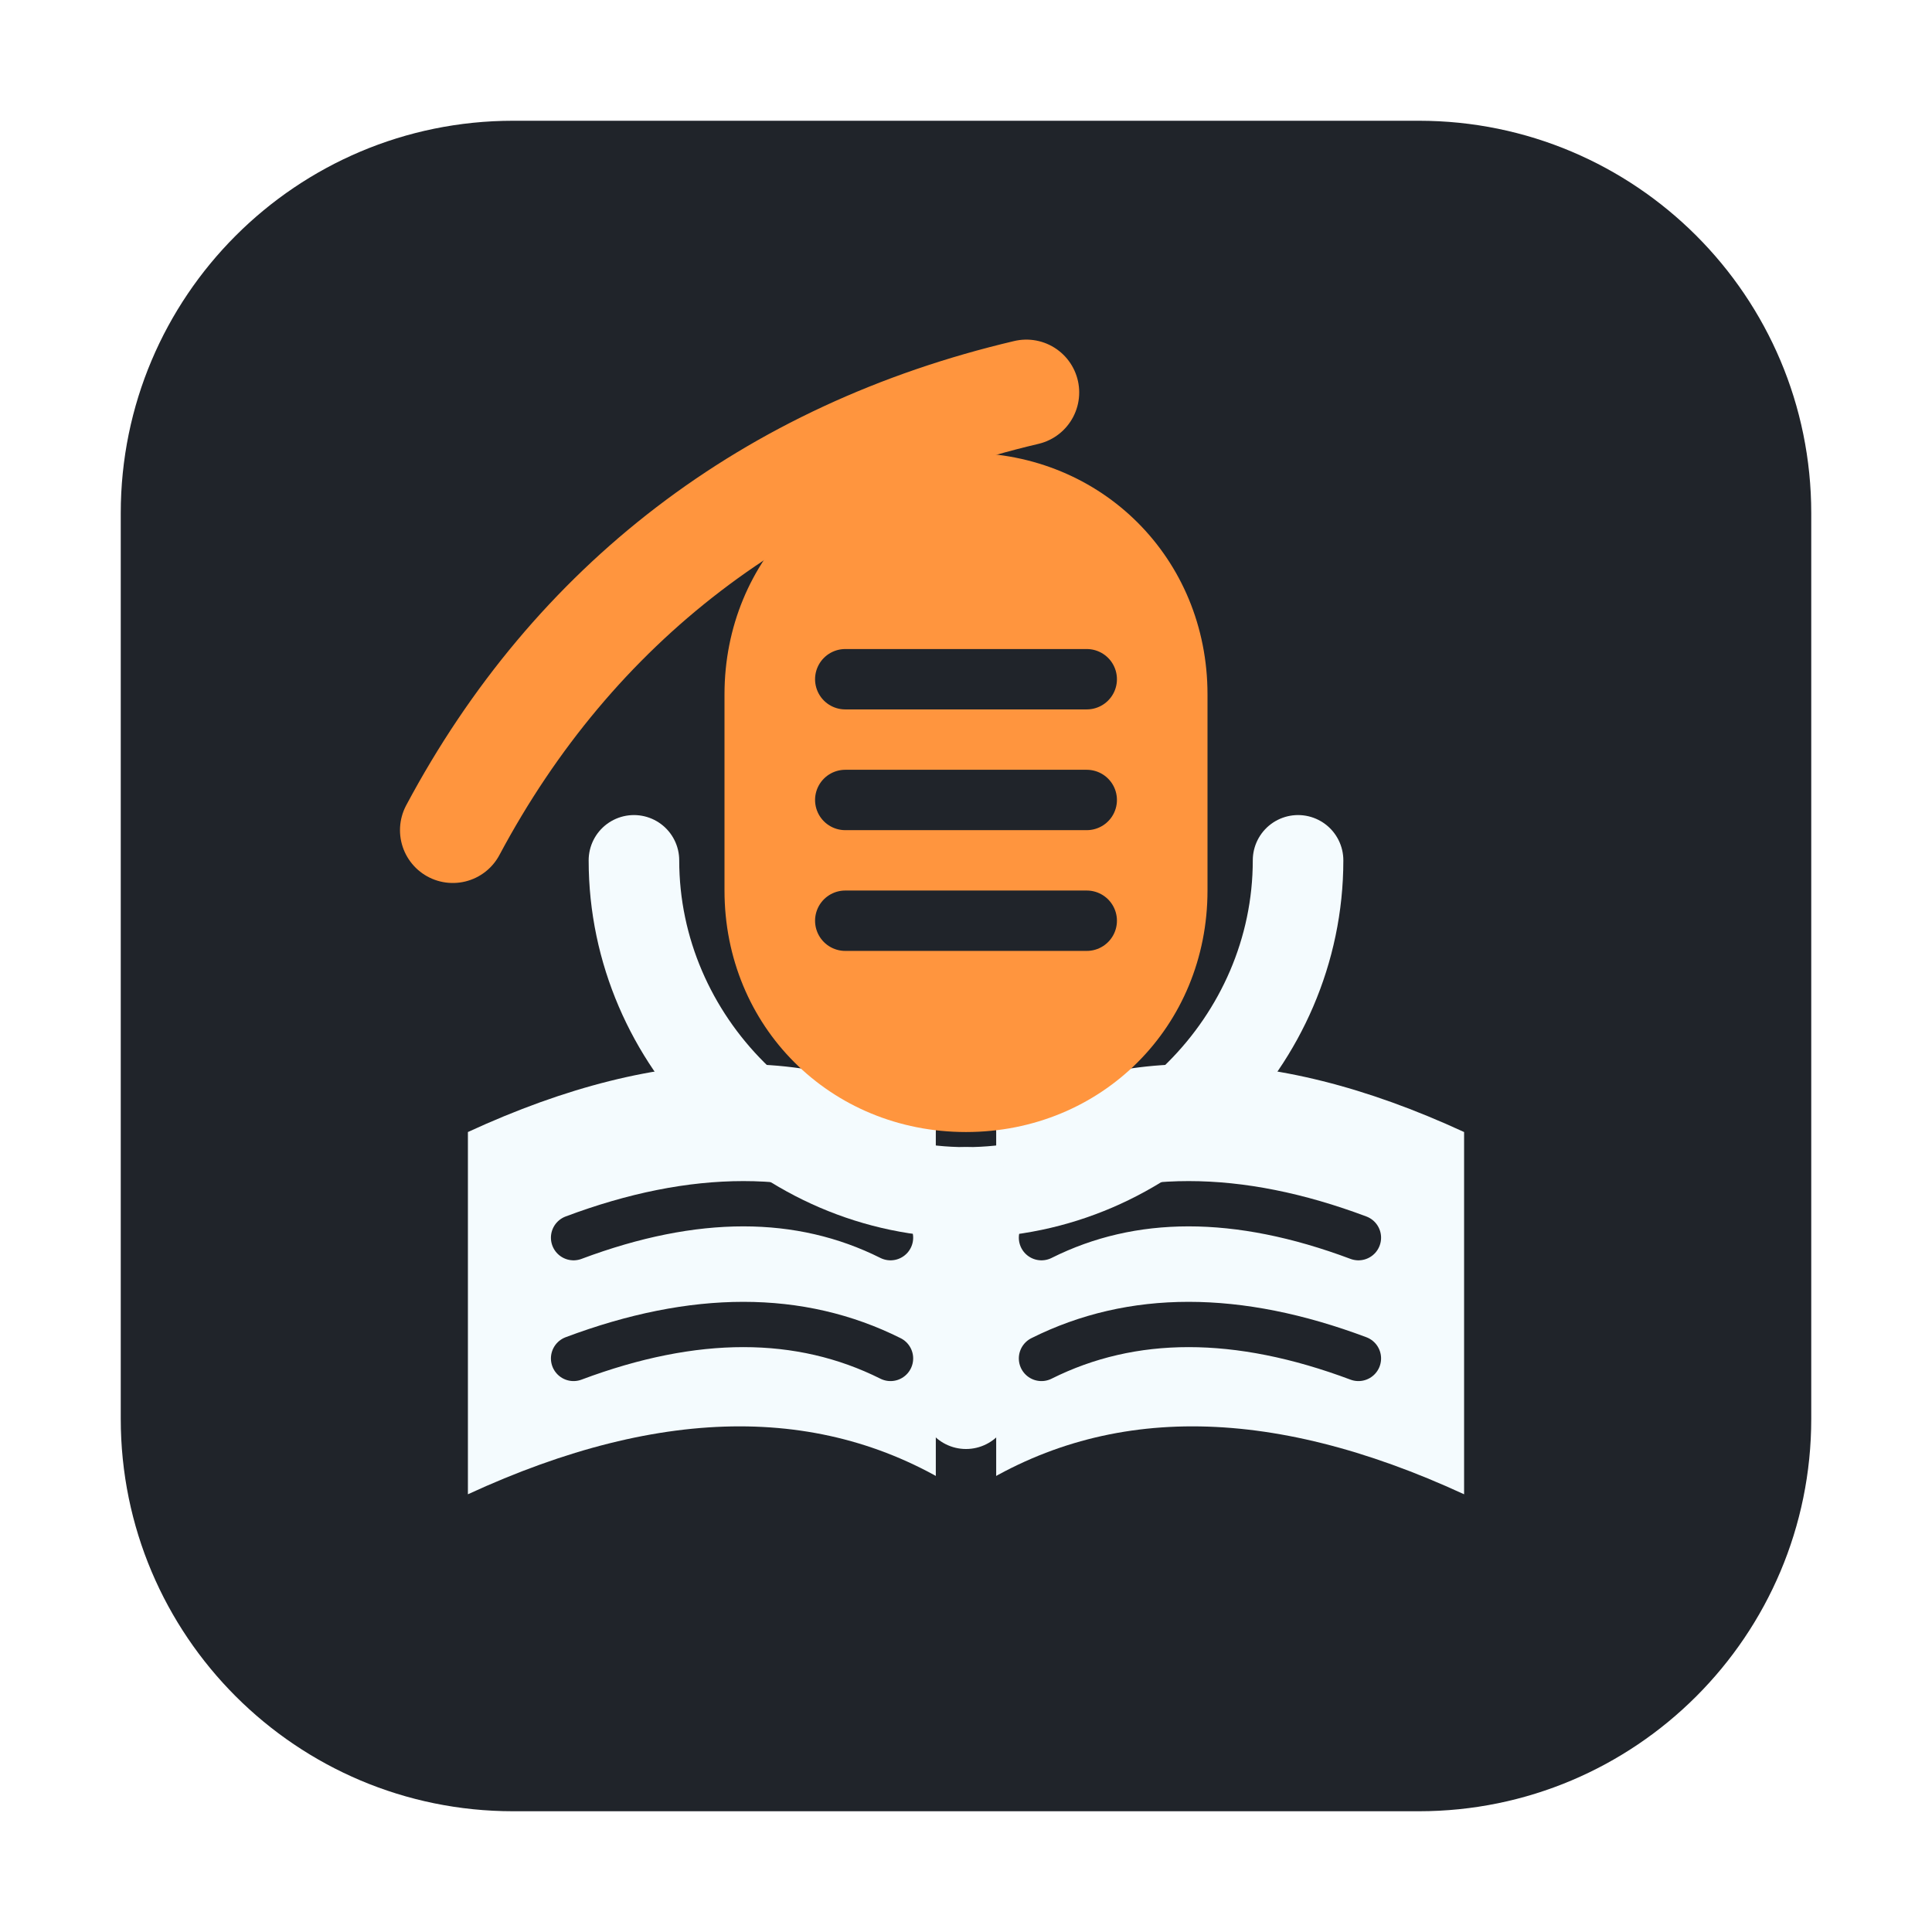
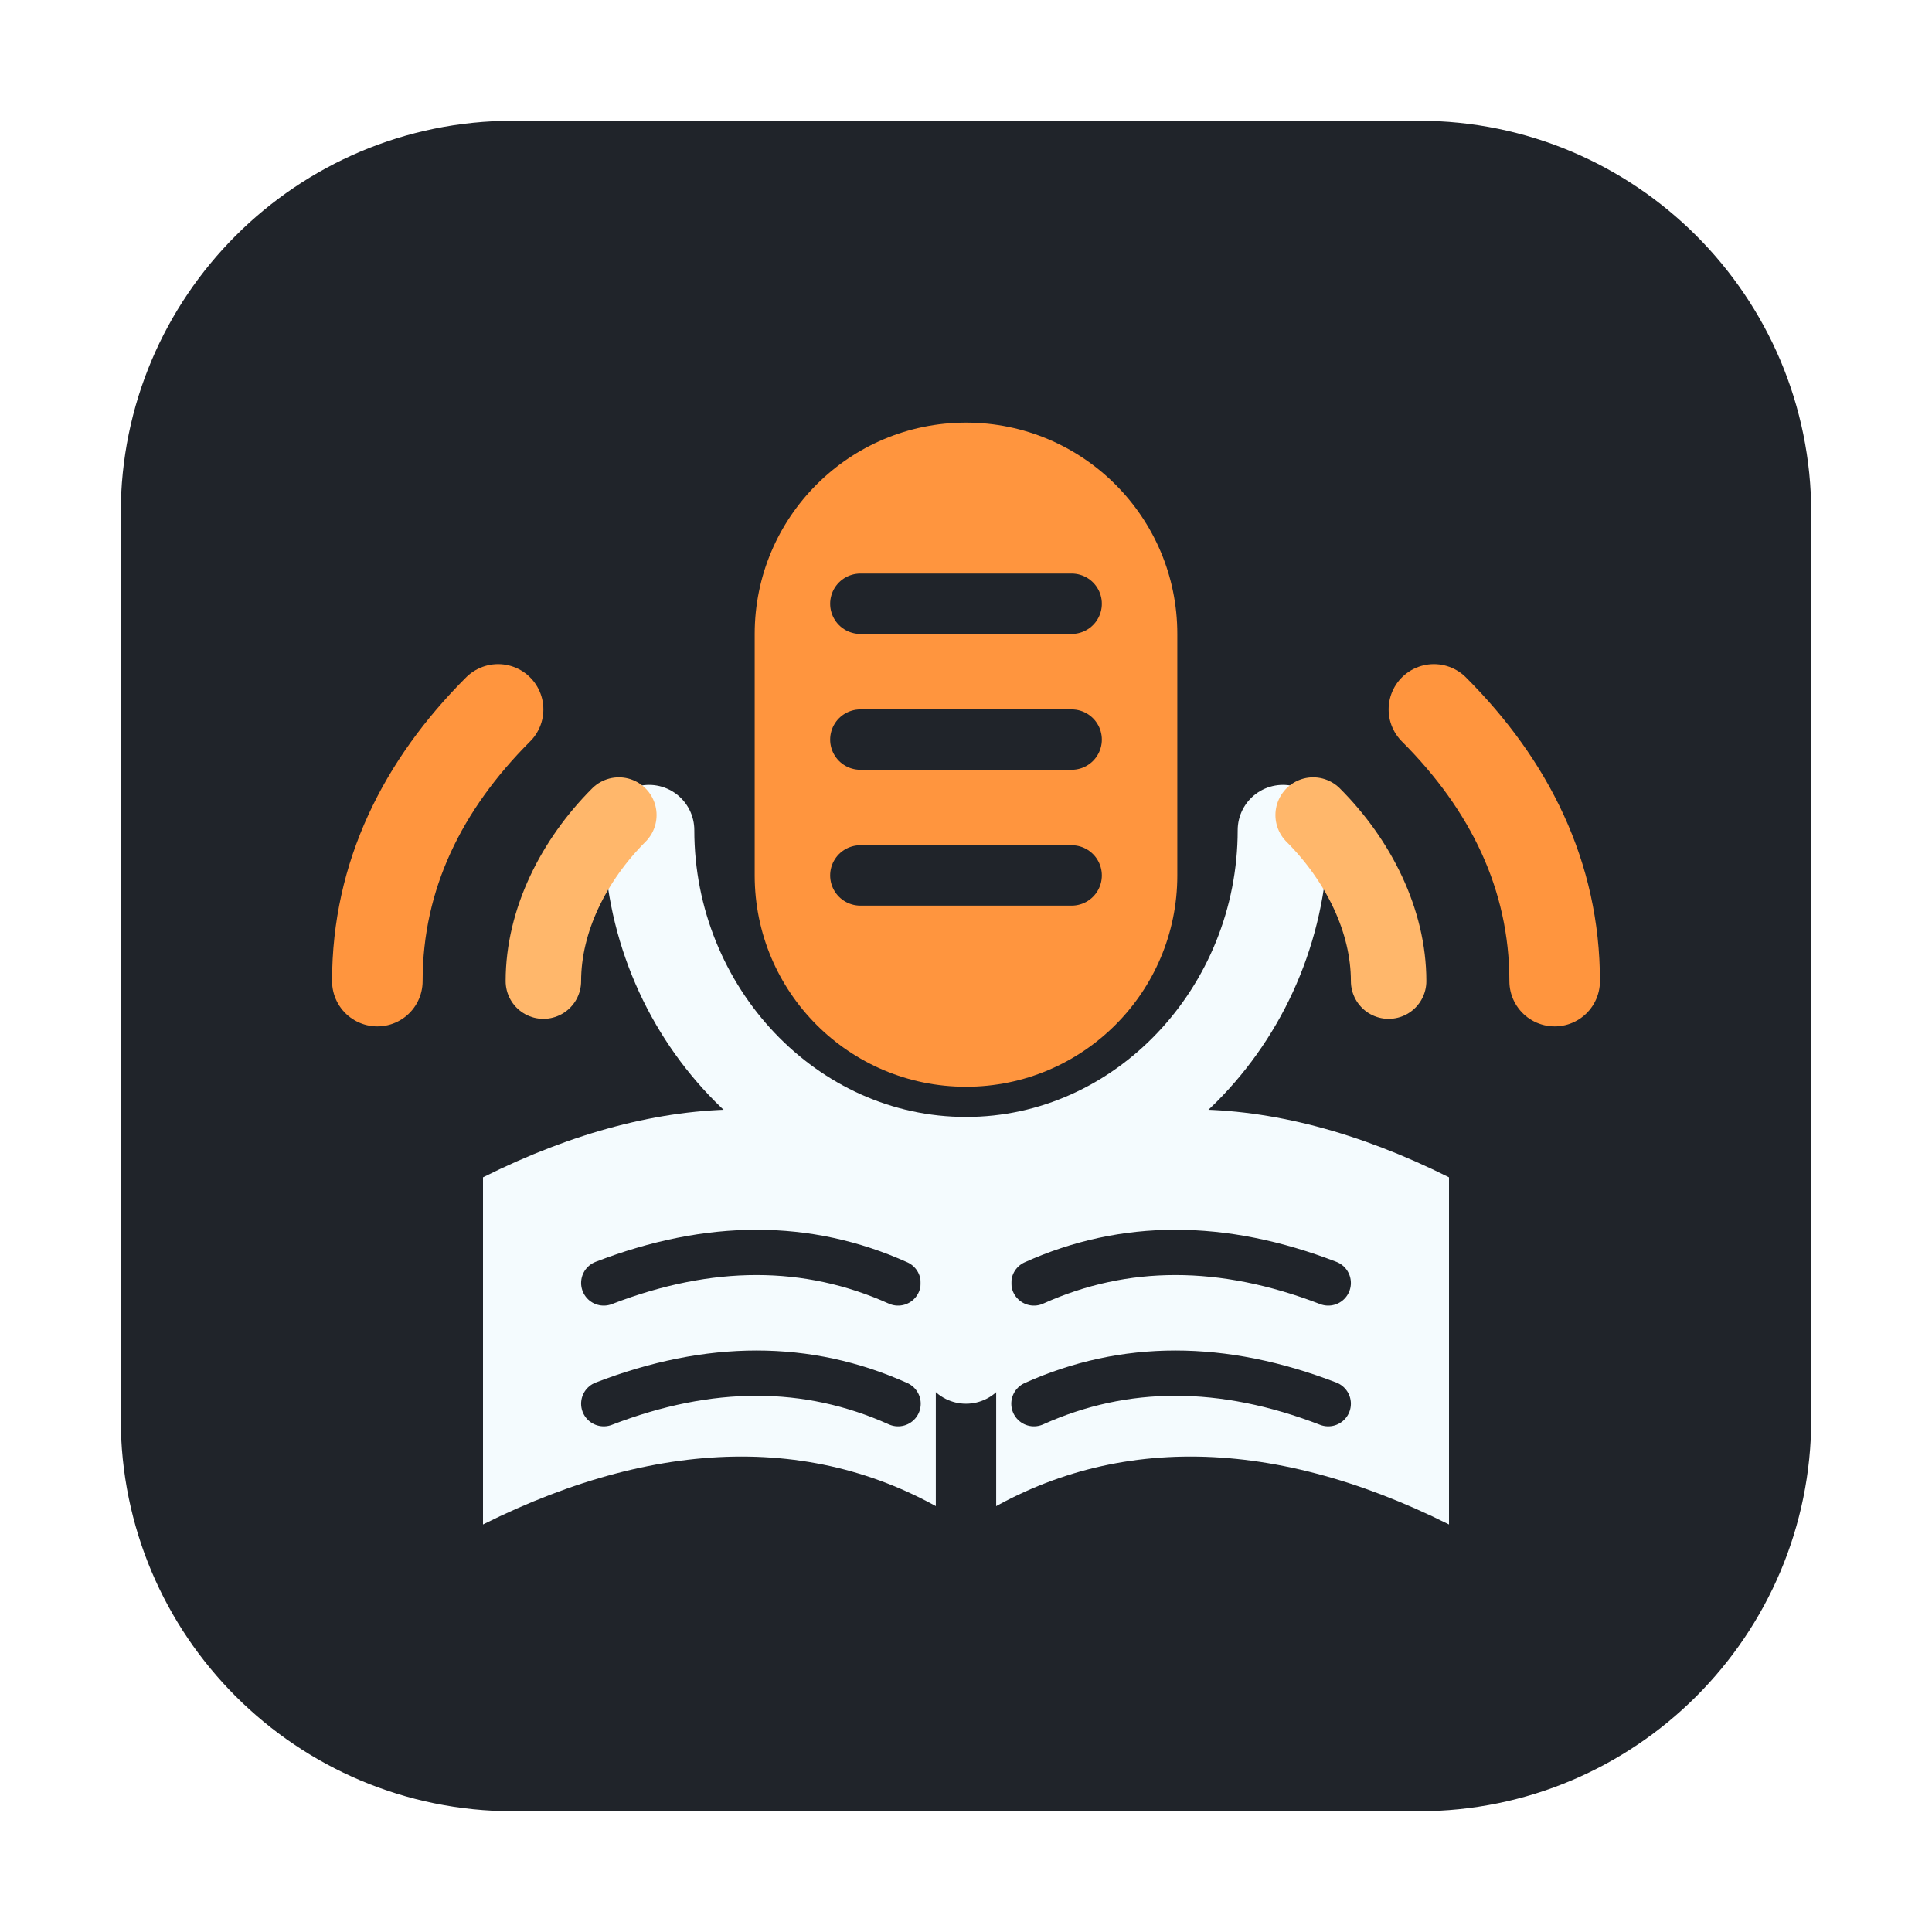
<svg xmlns="http://www.w3.org/2000/svg" width="128" height="128" viewBox="0 0 128 128" fill="none" role="img" aria-label="Preach Flow logo">
  <rect x="8" y="8" width="112" height="112" rx="26" fill="#20242A" />
-   <path d="M31 75c13-6 24-6 33 0 9-6 20-6 33 0v24c-13-6-24-6-33 0-9-6-20-6-33 0V75Z" fill="#F4FBFE" />
-   <path d="M64 75v24" stroke="#20242A" stroke-width="4" stroke-linecap="round" />
-   <path d="M38 82c8-3 15-3 21 0M38 90c8-3 15-3 21 0M69 82c6-3 13-3 21 0M69 90c6-3 13-3 21 0" stroke="#20242A" stroke-width="3" stroke-linecap="round" />
-   <path d="M64 30c9 0 16 7 16 16v13c0 9-7 16-16 16s-16-7-16-16V46c0-9 7-16 16-16Z" fill="#FF953E" />
-   <path d="M56 45h16M56 53h16M56 61h16" stroke="#20242A" stroke-width="4" stroke-linecap="round" />
-   <path d="M42 57c0 12 10 22 22 22s22-10 22-22" stroke="#F4FBFE" stroke-width="6" stroke-linecap="round" />
-   <path d="M64 79v14" stroke="#F4FBFE" stroke-width="6" stroke-linecap="round" />
-   <path d="M30 55c8-15 21-25 38-29" stroke="#FF953E" stroke-width="7" stroke-linecap="round" />
+   <path d="M32 78c12-6 23-6 32 0 9-6 20-6 32 0v23c-12-6-23-6-32 0-9-6-20-6-32 0V78Z" fill="#F4FBFE" />
+   <path d="M64 78v23" stroke="#20242A" stroke-width="4" stroke-linecap="round" />
+   <path d="M40 85c7-2.7 13.5-2.7 19.5 0M40 93c7-2.7 13.5-2.7 19.5 0M68.5 85c6-2.7 12.5-2.7 19.5 0M68.5 93c6-2.7 12.5-2.7 19.5 0" stroke="#20242A" stroke-width="3" stroke-linecap="round" />
+   <rect x="50" y="28" width="28" height="44" rx="14" fill="#FF953E" />
+   <path d="M57 40h14M57 49h14M57 58h14" stroke="#20242A" stroke-width="4" stroke-linecap="round" />
+   <path d="M43 55c0 12 9.4 22 21 22s21-10 21-22" stroke="#F4FBFE" stroke-width="6" stroke-linecap="round" />
+   <path d="M64 77v13" stroke="#F4FBFE" stroke-width="6" stroke-linecap="round" />
+   <path d="M33 47c-5 5-8 11-8 18M95 47c5 5 8 11 8 18" stroke="#FF953E" stroke-width="6" stroke-linecap="round" />
+   <path d="M41 54c-3 3-5 7-5 11M87 54c3 3 5 7 5 11" stroke="#FFB76B" stroke-width="5" stroke-linecap="round" />
</svg>
